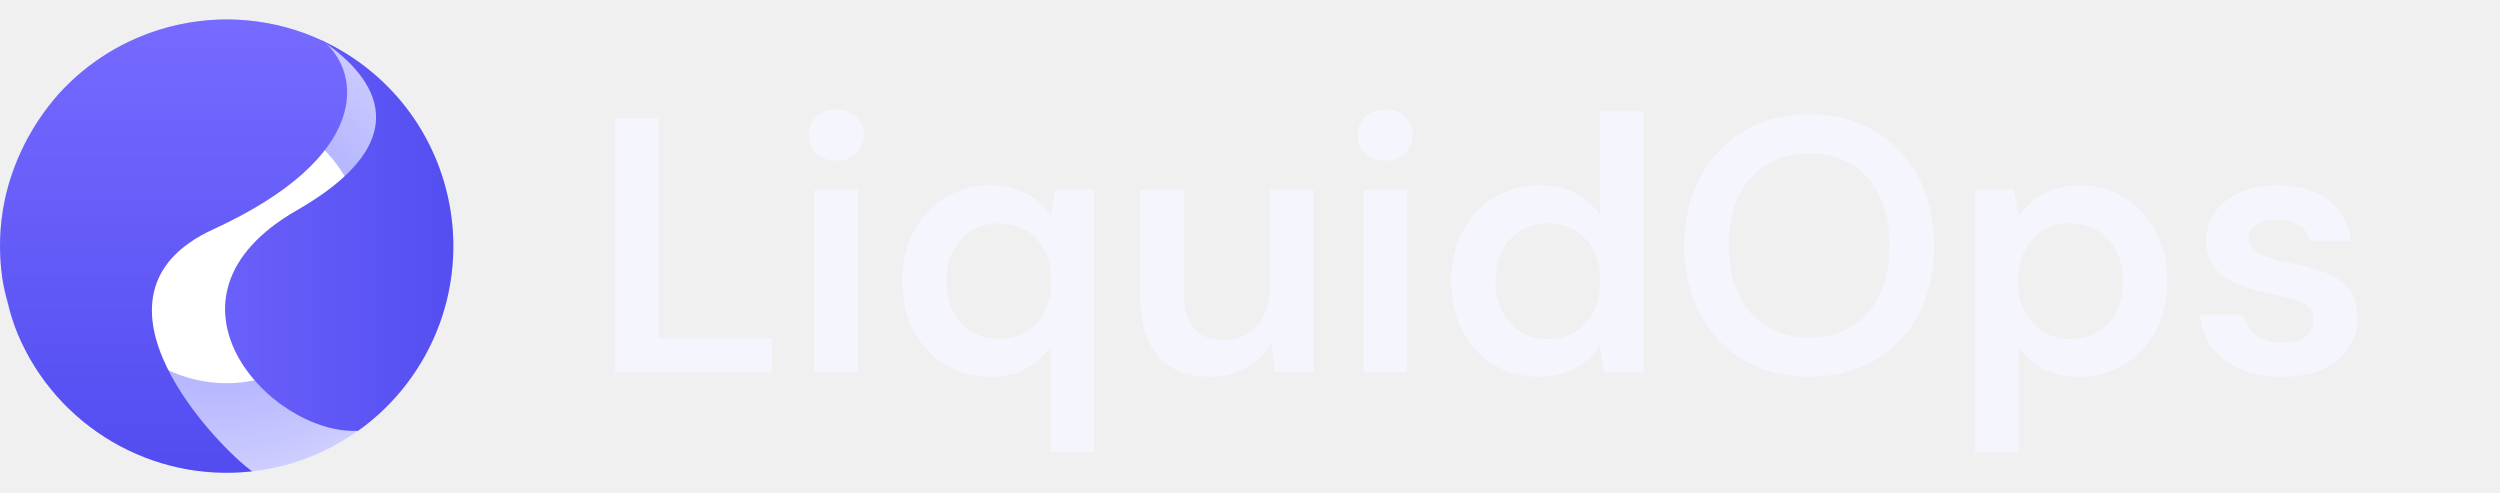
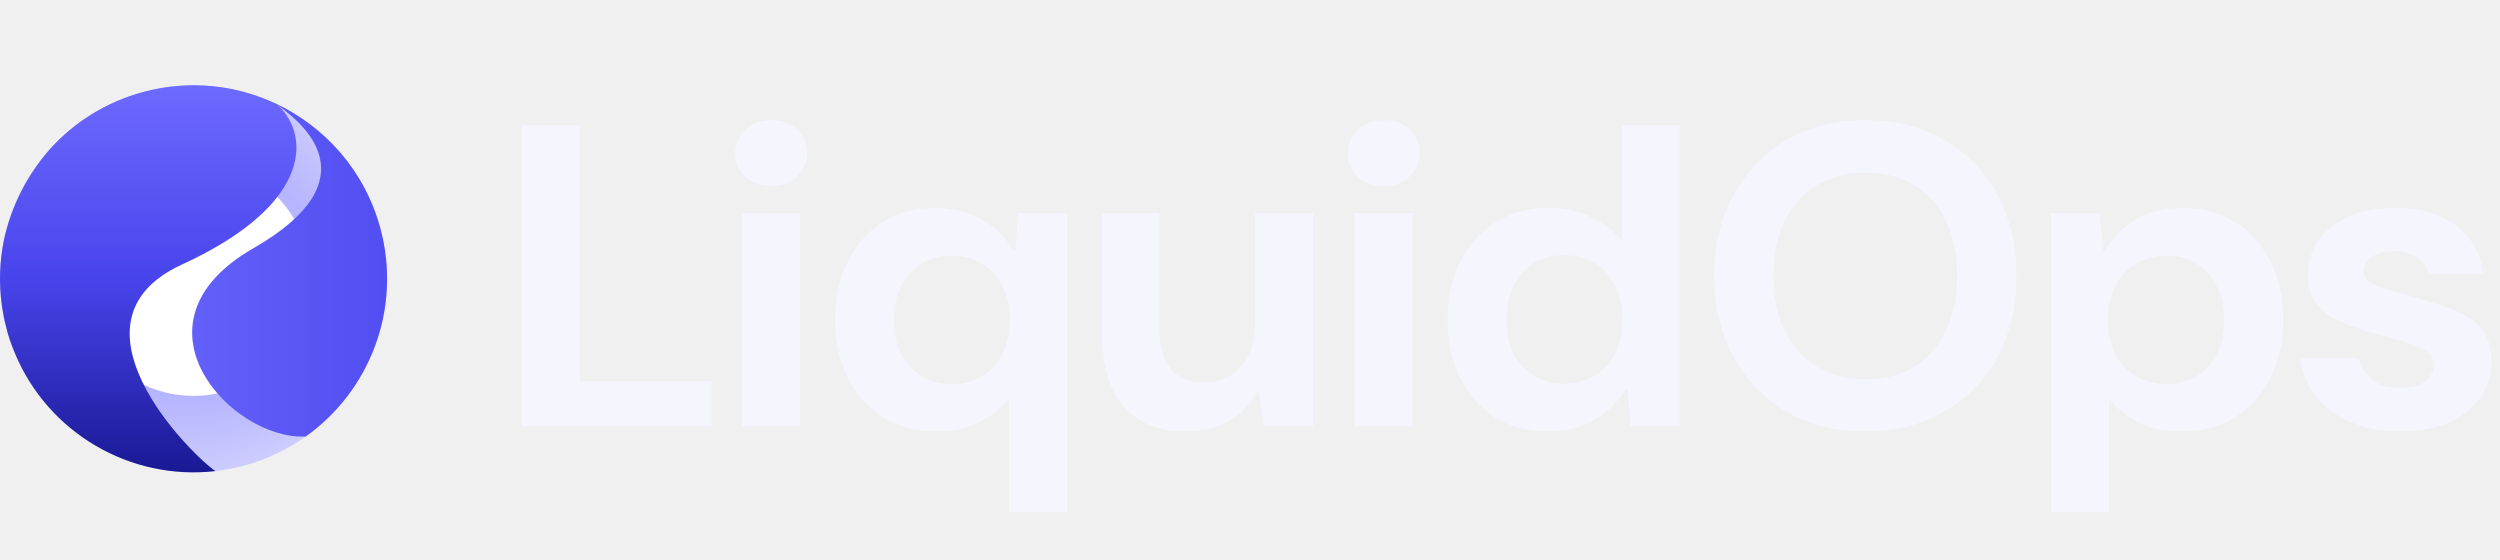
- <svg xmlns="http://www.w3.org/2000/svg" width="386" height="76" viewBox="0 0 386 76" fill="none">
-   <path fill-rule="evenodd" clip-rule="evenodd" d="M35 59.171C23.308 59.171 13.829 49.692 13.829 38C13.829 26.308 23.308 16.829 35 16.829C46.692 16.829 56.171 26.308 56.171 38C56.171 49.692 46.692 59.171 35 59.171Z" fill="white" />
-   <path fill-rule="evenodd" clip-rule="evenodd" d="M13.829 38C13.829 49.692 23.308 59.171 35 59.171C46.692 59.171 56.171 49.692 56.171 38C56.171 26.308 46.692 16.829 35 16.829C23.308 16.829 13.829 26.308 13.829 38ZM0.009 38C0.009 57.325 15.675 72.991 35 72.991C54.325 72.991 69.991 57.325 69.991 38C69.991 18.675 54.325 3.009 35 3.009C15.675 3.009 0.009 18.675 0.009 38Z" fill="url(#paint0_radial_3257_142)" />
-   <path fill-rule="evenodd" clip-rule="evenodd" d="M2.731 51.542C8.722 65.868 23.553 74.538 38.944 72.773C34.146 69.438 10.589 45.657 32.917 35.413C57.345 24.205 55.818 11.332 49.987 6.38C42.745 2.943 34.292 1.964 25.944 4.201C19.196 6.009 13.44 9.671 9.076 14.492C4.91 19.2 2.006 24.937 0.717 30.959C-0.078 34.815 -0.229 38.849 0.351 42.91C0.552 44.172 0.832 45.425 1.194 46.663C1.577 48.35 2.095 49.979 2.731 51.542Z" fill="url(#paint1_linear_3257_142)" />
-   <path fill-rule="evenodd" clip-rule="evenodd" d="M49.645 6.22C54.806 9.71 67.528 20.024 45.828 32.47C22.054 46.105 41.957 67.236 55.296 66.515C66.857 58.284 72.688 43.457 68.799 28.944C65.999 18.495 58.755 10.424 49.645 6.22Z" fill="url(#paint2_linear_3257_142)" />
-   <path d="M94.976 57.5V18.3H101.696V52.236H119.168V57.5H94.976ZM125.766 57.5V29.276H132.486V57.5H125.766ZM129.126 24.796C127.894 24.796 126.868 24.423 126.046 23.676C125.262 22.892 124.87 21.94 124.87 20.82C124.87 19.663 125.262 18.729 126.046 18.02C126.868 17.273 127.894 16.9 129.126 16.9C130.358 16.9 131.366 17.273 132.15 18.02C132.972 18.729 133.382 19.663 133.382 20.82C133.382 21.94 132.972 22.892 132.15 23.676C131.366 24.423 130.358 24.796 129.126 24.796ZM162.26 69.82V53.412C161.364 54.756 160.132 55.895 158.564 56.828C157.033 57.724 155.148 58.172 152.908 58.172C150.257 58.172 147.905 57.537 145.852 56.268C143.799 54.961 142.193 53.207 141.036 51.004C139.879 48.764 139.3 46.225 139.3 43.388C139.3 40.551 139.879 38.031 141.036 35.828C142.193 33.588 143.799 31.833 145.852 30.564C147.943 29.257 150.295 28.604 152.908 28.604C154.364 28.604 155.671 28.809 156.828 29.22C158.023 29.593 159.068 30.135 159.964 30.844C160.86 31.516 161.625 32.319 162.26 33.252L162.932 29.276H168.98V69.82H162.26ZM154.196 52.348C155.801 52.348 157.22 51.975 158.452 51.228C159.684 50.444 160.636 49.38 161.308 48.036C161.98 46.692 162.316 45.143 162.316 43.388C162.316 41.596 161.98 40.047 161.308 38.74C160.636 37.396 159.684 36.351 158.452 35.604C157.22 34.857 155.801 34.484 154.196 34.484C152.665 34.484 151.284 34.857 150.052 35.604C148.82 36.351 147.849 37.396 147.14 38.74C146.468 40.084 146.132 41.633 146.132 43.388C146.132 45.143 146.468 46.692 147.14 48.036C147.849 49.38 148.82 50.444 150.052 51.228C151.284 51.975 152.665 52.348 154.196 52.348ZM186.927 58.172C184.65 58.172 182.69 57.724 181.047 56.828C179.442 55.895 178.21 54.513 177.351 52.684C176.492 50.817 176.063 48.521 176.063 45.796V29.276H182.783V45.124C182.783 47.551 183.287 49.399 184.295 50.668C185.34 51.9 186.908 52.516 188.999 52.516C190.343 52.516 191.538 52.199 192.583 51.564C193.666 50.929 194.506 50.015 195.103 48.82C195.738 47.588 196.055 46.095 196.055 44.34V29.276H202.775V57.5H196.839L196.335 52.796C195.476 54.439 194.226 55.745 192.583 56.716C190.978 57.687 189.092 58.172 186.927 58.172ZM210.532 57.5V29.276H217.252V57.5H210.532ZM213.892 24.796C212.66 24.796 211.633 24.423 210.812 23.676C210.028 22.892 209.636 21.94 209.636 20.82C209.636 19.663 210.028 18.729 210.812 18.02C211.633 17.273 212.66 16.9 213.892 16.9C215.124 16.9 216.132 17.273 216.916 18.02C217.737 18.729 218.148 19.663 218.148 20.82C218.148 21.94 217.737 22.892 216.916 23.676C216.132 24.423 215.124 24.796 213.892 24.796ZM237.562 58.172C234.948 58.172 232.615 57.537 230.562 56.268C228.508 54.999 226.903 53.244 225.746 51.004C224.626 48.764 224.066 46.225 224.066 43.388C224.066 40.551 224.644 38.031 225.802 35.828C226.959 33.588 228.564 31.833 230.618 30.564C232.708 29.257 235.06 28.604 237.674 28.604C239.802 28.604 241.65 29.015 243.218 29.836C244.823 30.62 246.092 31.74 247.026 33.196V17.18H253.746V57.5H247.698L247.026 53.412C246.428 54.233 245.7 55.017 244.842 55.764C243.983 56.473 242.956 57.052 241.762 57.5C240.567 57.948 239.167 58.172 237.562 58.172ZM238.962 52.348C240.567 52.348 241.986 51.975 243.218 51.228C244.45 50.444 245.402 49.38 246.074 48.036C246.746 46.692 247.082 45.143 247.082 43.388C247.082 41.633 246.746 40.084 246.074 38.74C245.402 37.396 244.45 36.351 243.218 35.604C241.986 34.857 240.567 34.484 238.962 34.484C237.431 34.484 236.05 34.857 234.818 35.604C233.586 36.351 232.615 37.396 231.906 38.74C231.234 40.084 230.898 41.633 230.898 43.388C230.898 45.143 231.234 46.692 231.906 48.036C232.615 49.38 233.586 50.444 234.818 51.228C236.05 51.975 237.431 52.348 238.962 52.348ZM279.309 58.172C275.538 58.172 272.197 57.332 269.285 55.652C266.41 53.935 264.151 51.564 262.509 48.54C260.866 45.479 260.045 41.932 260.045 37.9C260.045 33.905 260.866 30.396 262.509 27.372C264.151 24.311 266.41 21.921 269.285 20.204C272.197 18.487 275.538 17.628 279.309 17.628C283.154 17.628 286.533 18.487 289.445 20.204C292.357 21.921 294.615 24.311 296.221 27.372C297.826 30.396 298.629 33.905 298.629 37.9C298.629 41.932 297.826 45.479 296.221 48.54C294.615 51.564 292.357 53.935 289.445 55.652C286.533 57.332 283.154 58.172 279.309 58.172ZM279.365 52.124C281.866 52.124 284.05 51.564 285.917 50.444C287.783 49.287 289.221 47.644 290.229 45.516C291.237 43.388 291.741 40.849 291.741 37.9C291.741 34.951 291.237 32.412 290.229 30.284C289.221 28.156 287.783 26.532 285.917 25.412C284.05 24.255 281.866 23.676 279.365 23.676C276.863 23.676 274.679 24.255 272.813 25.412C270.946 26.532 269.49 28.156 268.445 30.284C267.437 32.412 266.933 34.951 266.933 37.9C266.933 40.849 267.437 43.388 268.445 45.516C269.49 47.644 270.946 49.287 272.813 50.444C274.679 51.564 276.863 52.124 279.365 52.124ZM304.971 69.82V29.276H310.963L311.691 33.364C312.288 32.543 312.997 31.777 313.819 31.068C314.677 30.321 315.704 29.724 316.899 29.276C318.131 28.828 319.531 28.604 321.099 28.604C323.749 28.604 326.083 29.257 328.099 30.564C330.152 31.871 331.757 33.644 332.915 35.884C334.072 38.087 334.651 40.607 334.651 43.444C334.651 46.281 334.053 48.82 332.859 51.06C331.701 53.263 330.096 54.999 328.043 56.268C326.027 57.537 323.712 58.172 321.099 58.172C318.971 58.172 317.104 57.78 315.499 56.996C313.931 56.175 312.661 55.017 311.691 53.524V69.82H304.971ZM319.699 52.348C321.267 52.348 322.667 51.975 323.899 51.228C325.131 50.481 326.083 49.436 326.755 48.092C327.464 46.748 327.819 45.199 327.819 43.444C327.819 41.652 327.464 40.084 326.755 38.74C326.083 37.396 325.131 36.351 323.899 35.604C322.667 34.857 321.267 34.484 319.699 34.484C318.093 34.484 316.675 34.857 315.443 35.604C314.248 36.351 313.296 37.396 312.587 38.74C311.915 40.084 311.579 41.633 311.579 43.388C311.579 45.18 311.915 46.748 312.587 48.092C313.296 49.399 314.248 50.444 315.443 51.228C316.675 51.975 318.093 52.348 319.699 52.348ZM352.43 58.172C349.929 58.172 347.745 57.78 345.878 56.996C344.049 56.175 342.593 55.055 341.51 53.636C340.465 52.18 339.849 50.519 339.662 48.652H346.382C346.569 49.436 346.905 50.164 347.39 50.836C347.875 51.471 348.529 51.975 349.35 52.348C350.209 52.721 351.217 52.908 352.374 52.908C353.494 52.908 354.409 52.759 355.118 52.46C355.827 52.124 356.35 51.695 356.686 51.172C357.022 50.649 357.19 50.089 357.19 49.492C357.19 48.596 356.947 47.905 356.462 47.42C355.977 46.935 355.267 46.561 354.334 46.3C353.438 46.001 352.355 45.721 351.086 45.46C349.742 45.199 348.435 44.881 347.166 44.508C345.934 44.097 344.814 43.593 343.806 42.996C342.835 42.399 342.051 41.633 341.454 40.7C340.894 39.767 340.614 38.628 340.614 37.284C340.614 35.641 341.043 34.167 341.902 32.86C342.798 31.553 344.067 30.527 345.71 29.78C347.39 28.996 349.387 28.604 351.702 28.604C354.987 28.604 357.601 29.369 359.542 30.9C361.521 32.393 362.678 34.503 363.014 37.228H356.63C356.443 36.183 355.921 35.38 355.062 34.82C354.203 34.223 353.065 33.924 351.646 33.924C350.19 33.924 349.07 34.204 348.286 34.764C347.539 35.287 347.166 35.996 347.166 36.892C347.166 37.452 347.39 37.975 347.838 38.46C348.323 38.908 349.014 39.3 349.91 39.636C350.806 39.935 351.907 40.233 353.214 40.532C355.305 40.943 357.153 41.428 358.758 41.988C360.363 42.548 361.633 43.369 362.566 44.452C363.499 45.535 363.966 47.065 363.966 49.044C364.003 50.836 363.537 52.423 362.566 53.804C361.633 55.185 360.307 56.268 358.59 57.052C356.873 57.799 354.819 58.172 352.43 58.172Z" fill="#F5F5FE" />
+ <svg xmlns="http://www.w3.org/2000/svg" width="1085" height="243" viewBox="0 0 1085 243" fill="none">
+   <path fill-rule="evenodd" clip-rule="evenodd" d="M84.093 178.354C52.468 178.354 26.831 152.717 26.831 121.092C26.831 89.467 52.468 63.83 84.093 63.83C115.718 63.83 141.355 89.467 141.355 121.092C141.355 152.717 115.718 178.354 84.093 178.354Z" fill="white" />
+   <path fill-rule="evenodd" clip-rule="evenodd" d="M33.191 121C33.191 149.062 55.94 171.81 84.001 171.81C112.063 171.81 134.811 149.062 134.811 121C134.811 92.939 112.063 70.19 84.001 70.19C55.94 70.19 33.191 92.939 33.191 121ZM0.022 121C0.022 167.381 37.621 204.979 84.001 204.979C130.382 204.979 167.98 167.381 167.98 121C167.98 74.62 130.382 37.021 84.001 37.021C37.621 37.021 0.022 74.62 0.022 121Z" fill="url(#paint0_radial_1172_279)" />
+   <path fill-rule="evenodd" clip-rule="evenodd" d="M6.554 153.502C20.933 187.883 56.527 208.692 93.467 204.455C81.95 196.452 25.413 139.376 79 114.79C137.628 87.891 133.964 56.996 119.968 45.111C102.589 36.864 82.302 34.513 62.265 39.882C46.07 44.222 32.255 53.01 21.783 64.579C11.784 75.881 4.815 89.648 1.72 104.1C-0.188 113.355 -0.55 123.037 0.843 132.785C1.325 135.812 1.784 138.845 2.654 141.816C3.538 145.943 5.027 149.749 6.554 153.502Z" fill="url(#paint1_linear_1172_279)" />
+   <path fill-rule="evenodd" clip-rule="evenodd" d="M119.147 44.728C131.534 53.105 162.066 77.858 109.986 107.728C52.928 140.452 100.696 191.167 132.711 189.437C160.456 169.683 174.45 134.096 165.117 99.265C158.397 74.188 141.011 54.818 119.147 44.728Z" fill="url(#paint2_linear_1172_279)" />
+   <path d="M226.396 185V54.401H251.583V165.41H308.86V185H226.396ZM322.097 185V92.461H347.284V185H322.097ZM334.784 80.707C330.182 80.707 326.388 79.401 323.403 76.789C320.543 74.053 319.112 70.633 319.112 66.528C319.112 62.423 320.543 59.003 323.403 56.267C326.388 53.53 330.182 52.162 334.784 52.162C339.386 52.162 343.118 53.53 345.978 56.267C348.839 59.003 350.269 62.423 350.269 66.528C350.269 70.508 348.839 73.867 345.978 76.603C343.118 79.339 339.386 80.707 334.784 80.707ZM437.97 222.314V173.06C434.861 176.915 430.632 180.274 425.284 183.134C420.06 185.871 413.841 187.239 406.627 187.239C397.547 187.239 389.711 185.187 383.119 181.082C376.527 176.853 371.427 171.069 367.82 163.731C364.213 156.393 362.41 148.059 362.41 138.731C362.41 129.402 364.213 121.069 367.82 113.73C371.427 106.392 376.464 100.67 382.932 96.566C389.4 92.337 396.987 90.222 405.694 90.222C410.918 90.222 415.644 90.969 419.873 92.461C424.102 93.954 427.896 96.068 431.254 98.805C434.612 101.541 437.473 104.837 439.836 108.693H440.582L441.888 92.461H463.157V222.314H437.97ZM413.157 166.716C418.256 166.716 422.672 165.535 426.403 163.171C430.259 160.808 433.182 157.574 435.172 153.47C437.286 149.241 438.344 144.328 438.344 138.731C438.344 133.258 437.286 128.469 435.172 124.365C433.182 120.136 430.259 116.84 426.403 114.477C422.547 112.113 418.07 110.932 412.97 110.932C407.995 110.932 403.579 112.113 399.724 114.477C395.992 116.84 393.069 120.136 390.955 124.365C388.965 128.594 387.97 133.382 387.97 138.731C387.97 144.328 388.965 149.241 390.955 153.47C393.069 157.574 395.992 160.808 399.724 163.171C403.579 165.535 408.057 166.716 413.157 166.716ZM514.157 187.239C506.569 187.239 500.102 185.622 494.753 182.388C489.405 179.154 485.3 174.366 482.44 168.022C479.579 161.554 478.149 153.656 478.149 144.328V92.461H503.149V142.089C503.149 149.8 504.704 155.709 507.813 159.813C511.047 163.918 516.022 165.97 522.739 165.97C527.092 165.97 530.886 164.975 534.12 162.985C537.478 160.87 540.09 157.885 541.956 154.029C543.821 150.174 544.754 145.572 544.754 140.223V92.461H569.941V185H548.485L546.247 170.261H545.5C542.64 175.485 538.597 179.652 533.373 182.761C528.274 185.746 521.868 187.239 514.157 187.239ZM587.923 185V92.461H613.11V185H587.923ZM600.61 80.707C596.008 80.707 592.214 79.401 589.229 76.789C586.368 74.053 584.938 70.633 584.938 66.528C584.938 62.423 586.368 59.003 589.229 56.267C592.214 53.53 596.008 52.162 600.61 52.162C605.212 52.162 608.943 53.53 611.804 56.267C614.665 59.003 616.095 62.423 616.095 66.528C616.095 70.508 614.665 73.867 611.804 76.603C608.943 79.339 605.212 80.707 600.61 80.707ZM671.52 187.239C662.813 187.239 655.226 185.187 648.758 181.082C642.29 176.853 637.253 171.069 633.646 163.731C630.039 156.393 628.235 148.059 628.235 138.731C628.235 129.402 630.039 121.069 633.646 113.73C637.253 106.392 642.353 100.67 648.945 96.566C655.537 92.337 663.373 90.222 672.452 90.222C679.667 90.222 685.886 91.653 691.109 94.513C696.458 97.25 700.687 100.546 703.796 104.402V54.401H728.983V185H707.714L706.408 168.768H705.662C703.299 172.624 700.438 175.92 697.08 178.657C693.721 181.393 689.928 183.507 685.699 185C681.47 186.493 676.744 187.239 671.52 187.239ZM678.982 166.53C684.082 166.53 688.498 165.348 692.229 162.985C696.085 160.622 699.008 157.388 700.998 153.283C703.112 149.054 704.169 144.141 704.169 138.544C704.169 133.071 703.112 128.283 700.998 124.178C699.008 119.949 696.085 116.653 692.229 114.29C688.373 111.927 683.895 110.745 678.796 110.745C673.821 110.745 669.405 111.927 665.549 114.29C661.818 116.653 658.895 119.949 656.781 124.178C654.791 128.283 653.795 133.071 653.795 138.544C653.795 144.141 654.791 149.054 656.781 153.283C658.895 157.388 661.818 160.622 665.549 162.985C669.405 165.348 673.883 166.53 678.982 166.53ZM809.46 187.239C796.525 187.239 785.144 184.378 775.318 178.657C765.617 172.935 757.967 165.037 752.37 154.962C746.773 144.763 743.974 133.009 743.974 119.7C743.974 106.392 746.773 94.7 752.37 84.625C757.967 74.426 765.617 66.466 775.318 60.744C785.144 55.023 796.525 52.162 809.46 52.162C822.52 52.162 833.963 55.023 843.789 60.744C853.74 66.466 861.451 74.426 866.924 84.625C872.397 94.7 875.133 106.392 875.133 119.7C875.133 133.009 872.397 144.763 866.924 154.962C861.451 165.037 853.74 172.935 843.789 178.657C833.963 184.378 822.52 187.239 809.46 187.239ZM809.46 164.664C817.67 164.664 824.759 162.86 830.729 159.253C836.7 155.522 841.302 150.298 844.536 143.581C847.77 136.865 849.386 128.905 849.386 119.7C849.386 110.372 847.77 102.412 844.536 95.82C841.302 89.103 836.7 83.941 830.729 80.334C824.759 76.727 817.67 74.924 809.46 74.924C801.5 74.924 794.535 76.727 788.565 80.334C782.594 83.941 777.93 89.103 774.572 95.82C771.338 102.412 769.721 110.372 769.721 119.7C769.721 128.905 771.338 136.865 774.572 143.581C777.93 150.298 782.594 155.522 788.565 159.253C794.535 162.86 801.5 164.664 809.46 164.664ZM890.14 222.314V92.461H911.223L912.715 108.693H913.462C915.825 104.837 918.623 101.541 921.857 98.805C925.216 96.068 929.009 93.954 933.238 92.461C937.591 90.969 942.318 90.222 947.417 90.222C956.248 90.222 963.898 92.337 970.365 96.566C976.833 100.67 981.871 106.392 985.478 113.73C989.085 121.069 990.888 129.402 990.888 138.731C990.888 148.059 989.085 156.393 985.478 163.731C981.871 171.069 976.771 176.853 970.179 181.082C963.587 185.187 955.751 187.239 946.671 187.239C939.457 187.239 933.176 185.871 927.827 183.134C922.604 180.274 918.437 176.915 915.327 173.06V222.314H890.14ZM940.141 166.716C945.241 166.716 949.656 165.535 953.388 163.171C957.243 160.808 960.166 157.574 962.156 153.47C964.271 149.241 965.328 144.39 965.328 138.917C965.328 133.32 964.271 128.469 962.156 124.365C960.166 120.136 957.243 116.84 953.388 114.477C949.656 112.113 945.241 110.932 940.141 110.932C935.166 110.932 930.75 112.113 926.895 114.477C923.039 116.84 920.054 120.136 917.939 124.365C915.825 128.469 914.768 133.32 914.768 138.917C914.768 144.39 915.825 149.241 917.939 153.47C920.054 157.574 923.039 160.808 926.895 163.171C930.75 165.535 935.166 166.716 940.141 166.716ZM1041.89 187.239C1033.68 187.239 1026.4 185.871 1020.06 183.134C1013.84 180.398 1008.8 176.667 1004.95 171.94C1001.22 167.089 999.038 161.617 998.417 155.522H1023.6C1024.1 157.761 1025.1 159.875 1026.59 161.865C1028.08 163.855 1030.07 165.472 1032.56 166.716C1035.17 167.836 1038.16 168.395 1041.51 168.395C1045 168.395 1047.8 167.96 1049.91 167.089C1052.02 166.094 1053.58 164.85 1054.57 163.358C1055.69 161.865 1056.25 160.248 1056.25 158.507C1056.25 156.144 1055.44 154.34 1053.83 153.097C1052.34 151.728 1050.1 150.547 1047.11 149.552C1044.25 148.557 1040.83 147.499 1036.85 146.38C1032.75 145.261 1028.58 144.079 1024.35 142.835C1020.25 141.591 1016.45 140.037 1012.97 138.171C1009.49 136.181 1006.69 133.693 1004.57 130.708C1002.58 127.599 1001.59 123.743 1001.59 119.141C1001.59 113.792 1003.08 108.942 1006.07 104.588C1009.05 100.235 1013.34 96.752 1018.94 94.14C1024.66 91.528 1031.44 90.222 1039.28 90.222C1050.47 90.222 1059.36 92.772 1065.95 97.872C1072.67 102.971 1076.59 109.999 1077.71 118.954H1054.01C1053.39 115.845 1051.78 113.419 1049.16 111.678C1046.68 109.937 1043.38 109.066 1039.28 109.066C1034.92 109.066 1031.56 109.937 1029.2 111.678C1026.96 113.295 1025.84 115.285 1025.84 117.648C1025.84 119.39 1026.59 120.882 1028.08 122.126C1029.57 123.245 1031.75 124.303 1034.61 125.298C1037.6 126.168 1041.14 127.163 1045.25 128.283C1051.84 130.024 1057.87 131.89 1063.34 133.88C1068.82 135.87 1073.17 138.606 1076.4 142.089C1079.64 145.447 1081.25 150.236 1081.25 156.455C1081.38 162.425 1079.82 167.711 1076.59 172.313C1073.36 176.915 1068.82 180.585 1062.97 183.321C1057.12 185.933 1050.1 187.239 1041.89 187.239Z" fill="#F5F5FE" />
  <defs>
-     <radialGradient id="paint0_radial_3257_142" cx="0" cy="0" r="1" gradientUnits="userSpaceOnUse" gradientTransform="translate(34.9999 38.0001) rotate(-29.6192) scale(45.5957 43.6595)">
-       <stop offset="0.5" stop-color="#B8B8FF" />
+     <radialGradient id="paint0_radial_1172_279" cx="0" cy="0" r="1" gradientUnits="userSpaceOnUse" gradientTransform="translate(84.0012 121) rotate(-29.6192) scale(109.43 104.783)">
+       <stop offset="0.5" stop-color="#B6B5FF" />
      <stop offset="1" stop-color="#DCDCFF" />
    </radialGradient>
-     <linearGradient id="paint1_linear_3257_142" x1="26.801" y1="91.992" x2="26.801" y2="3" gradientUnits="userSpaceOnUse">
+     <linearGradient id="paint1_linear_1172_279" x1="64.322" y1="37" x2="64.322" y2="205" gradientUnits="userSpaceOnUse">
+       <stop stop-color="#6D6AFF" />
+       <stop offset="0.5" stop-color="#4844EC" />
+       <stop offset="1" stop-color="#191994" />
+     </linearGradient>
+     <linearGradient id="paint2_linear_1172_279" x1="215.335" y1="134.363" x2="36.064" y2="134.363" gradientUnits="userSpaceOnUse">
      <stop stop-color="#4844EC" />
-       <stop offset="1" stop-color="#766AFF" />
-     </linearGradient>
-     <linearGradient id="paint2_linear_3257_142" x1="89.723" y1="43.568" x2="15.027" y2="43.568" gradientUnits="userSpaceOnUse">
-       <stop stop-color="#4844EC" />
-       <stop offset="1" stop-color="#766AFF" />
+       <stop offset="1" stop-color="#6D6AFF" />
    </linearGradient>
  </defs>
</svg>
